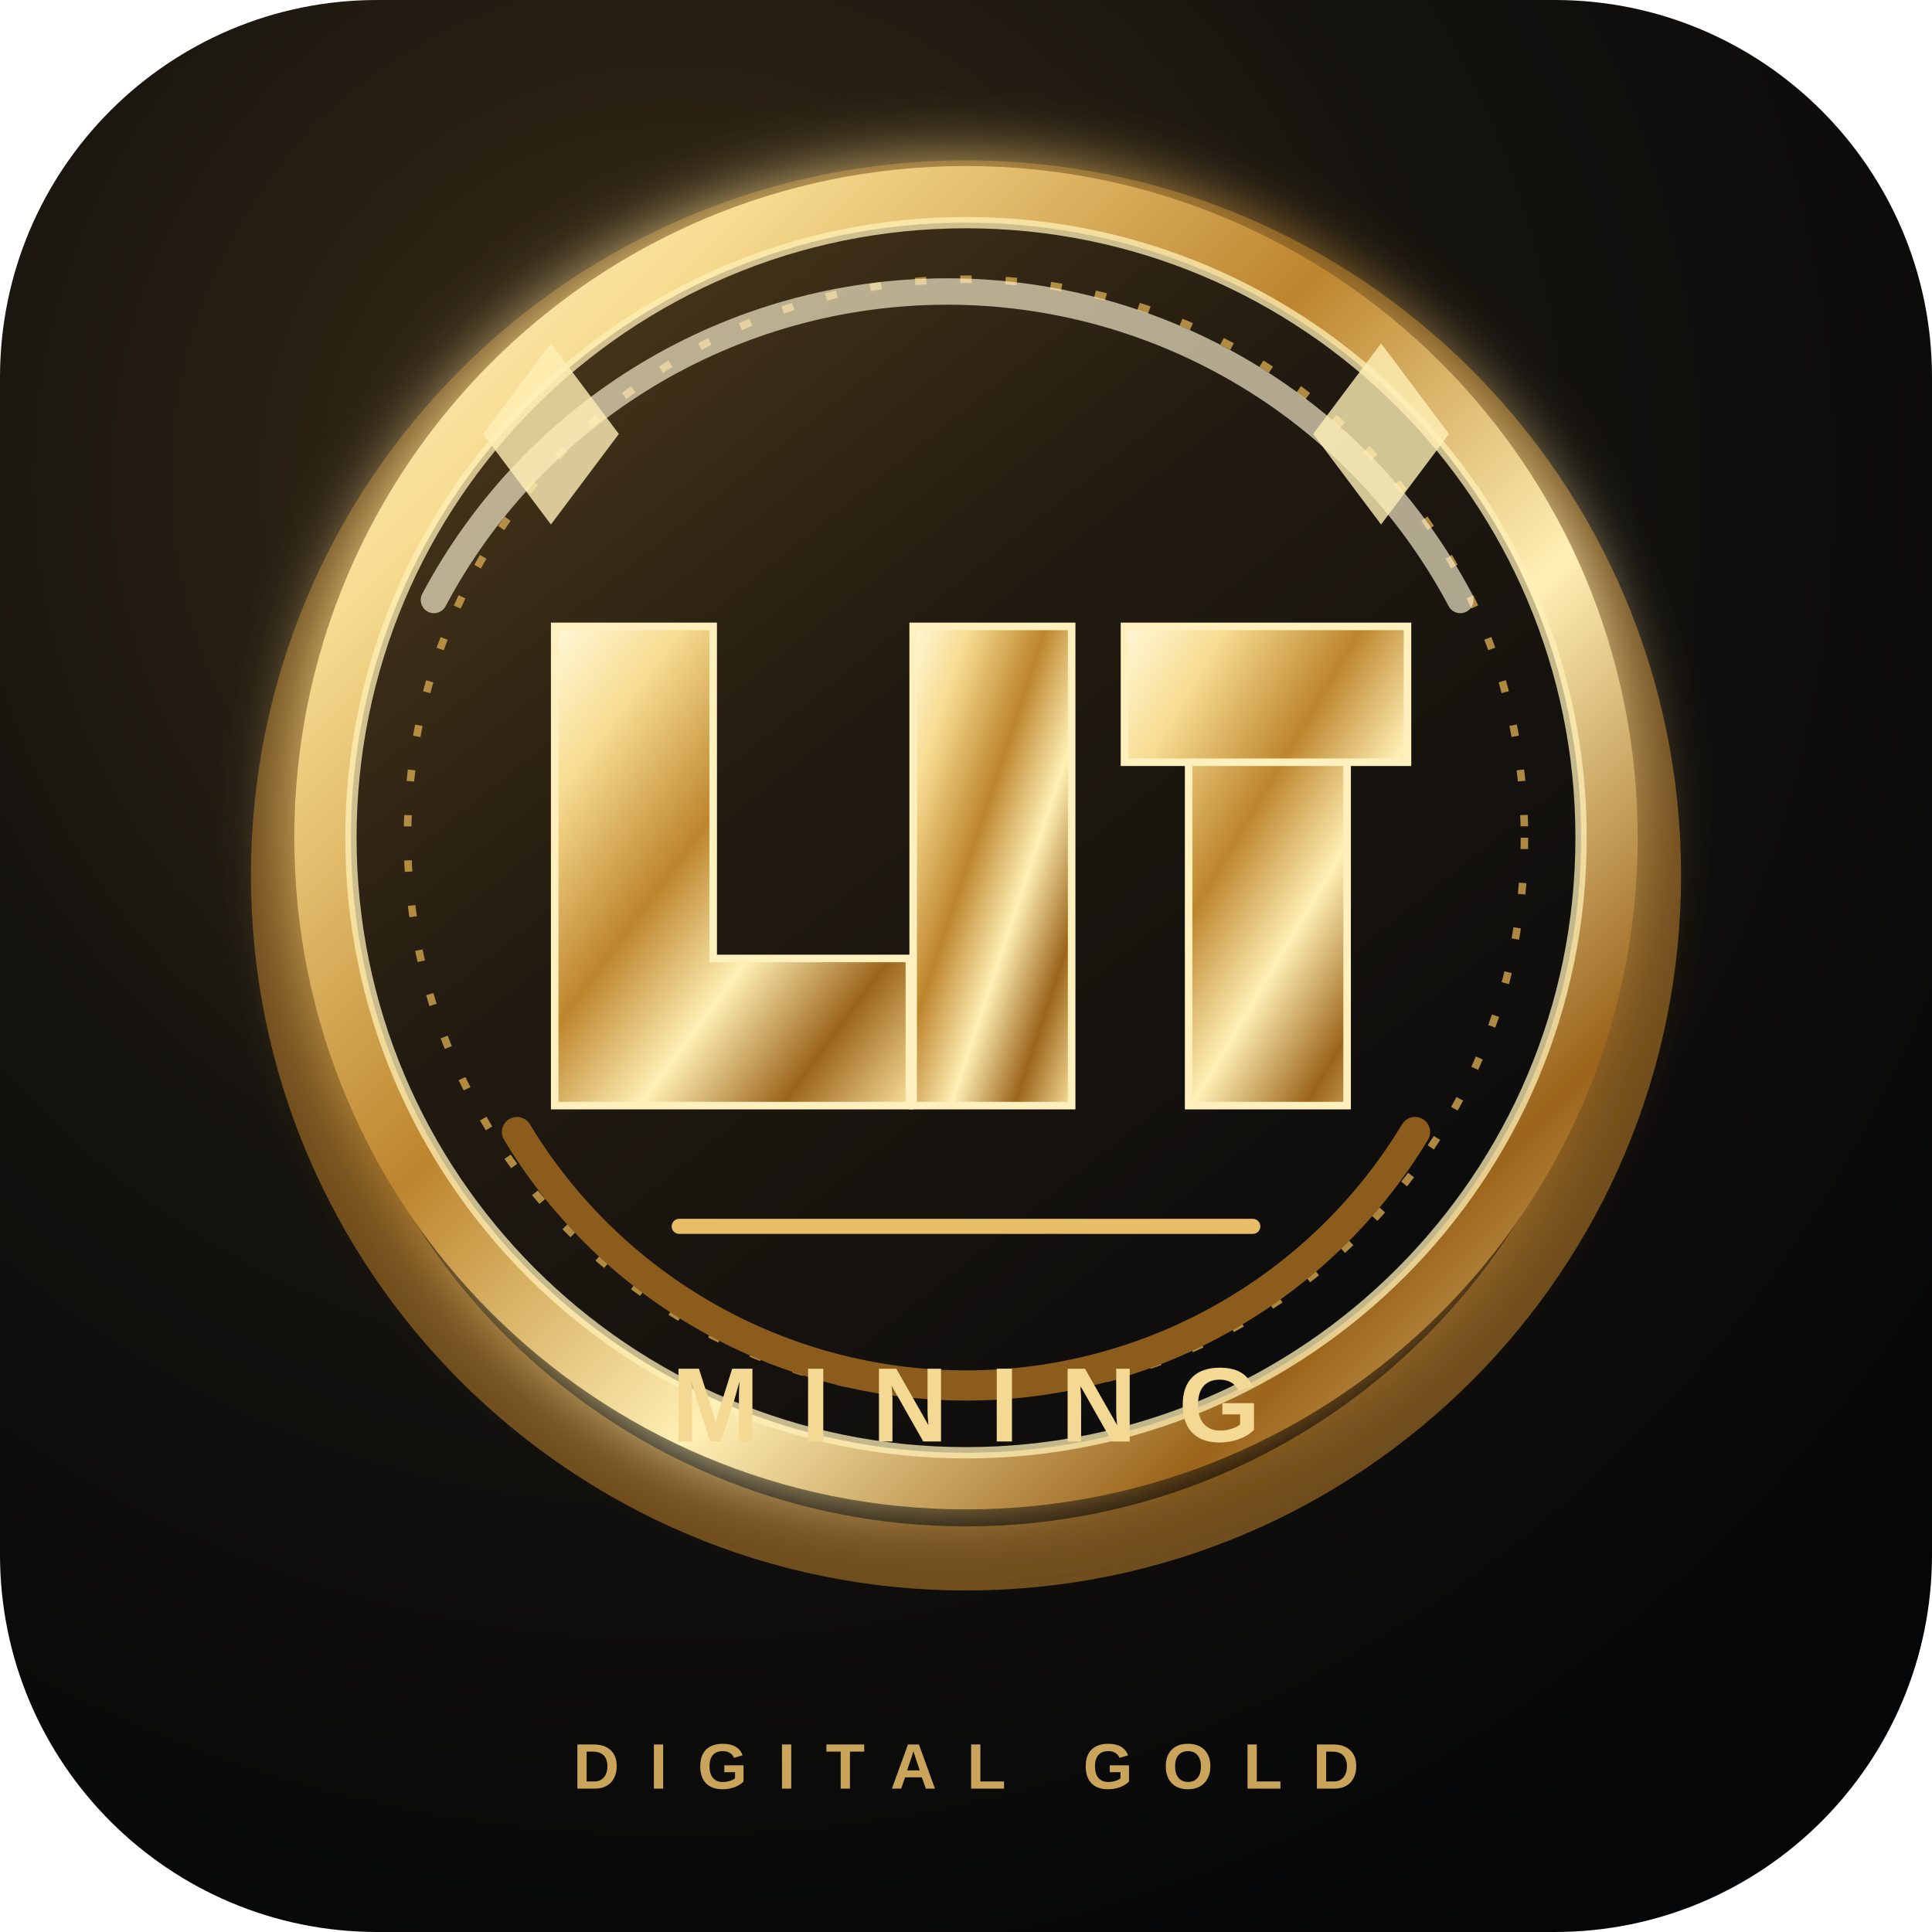
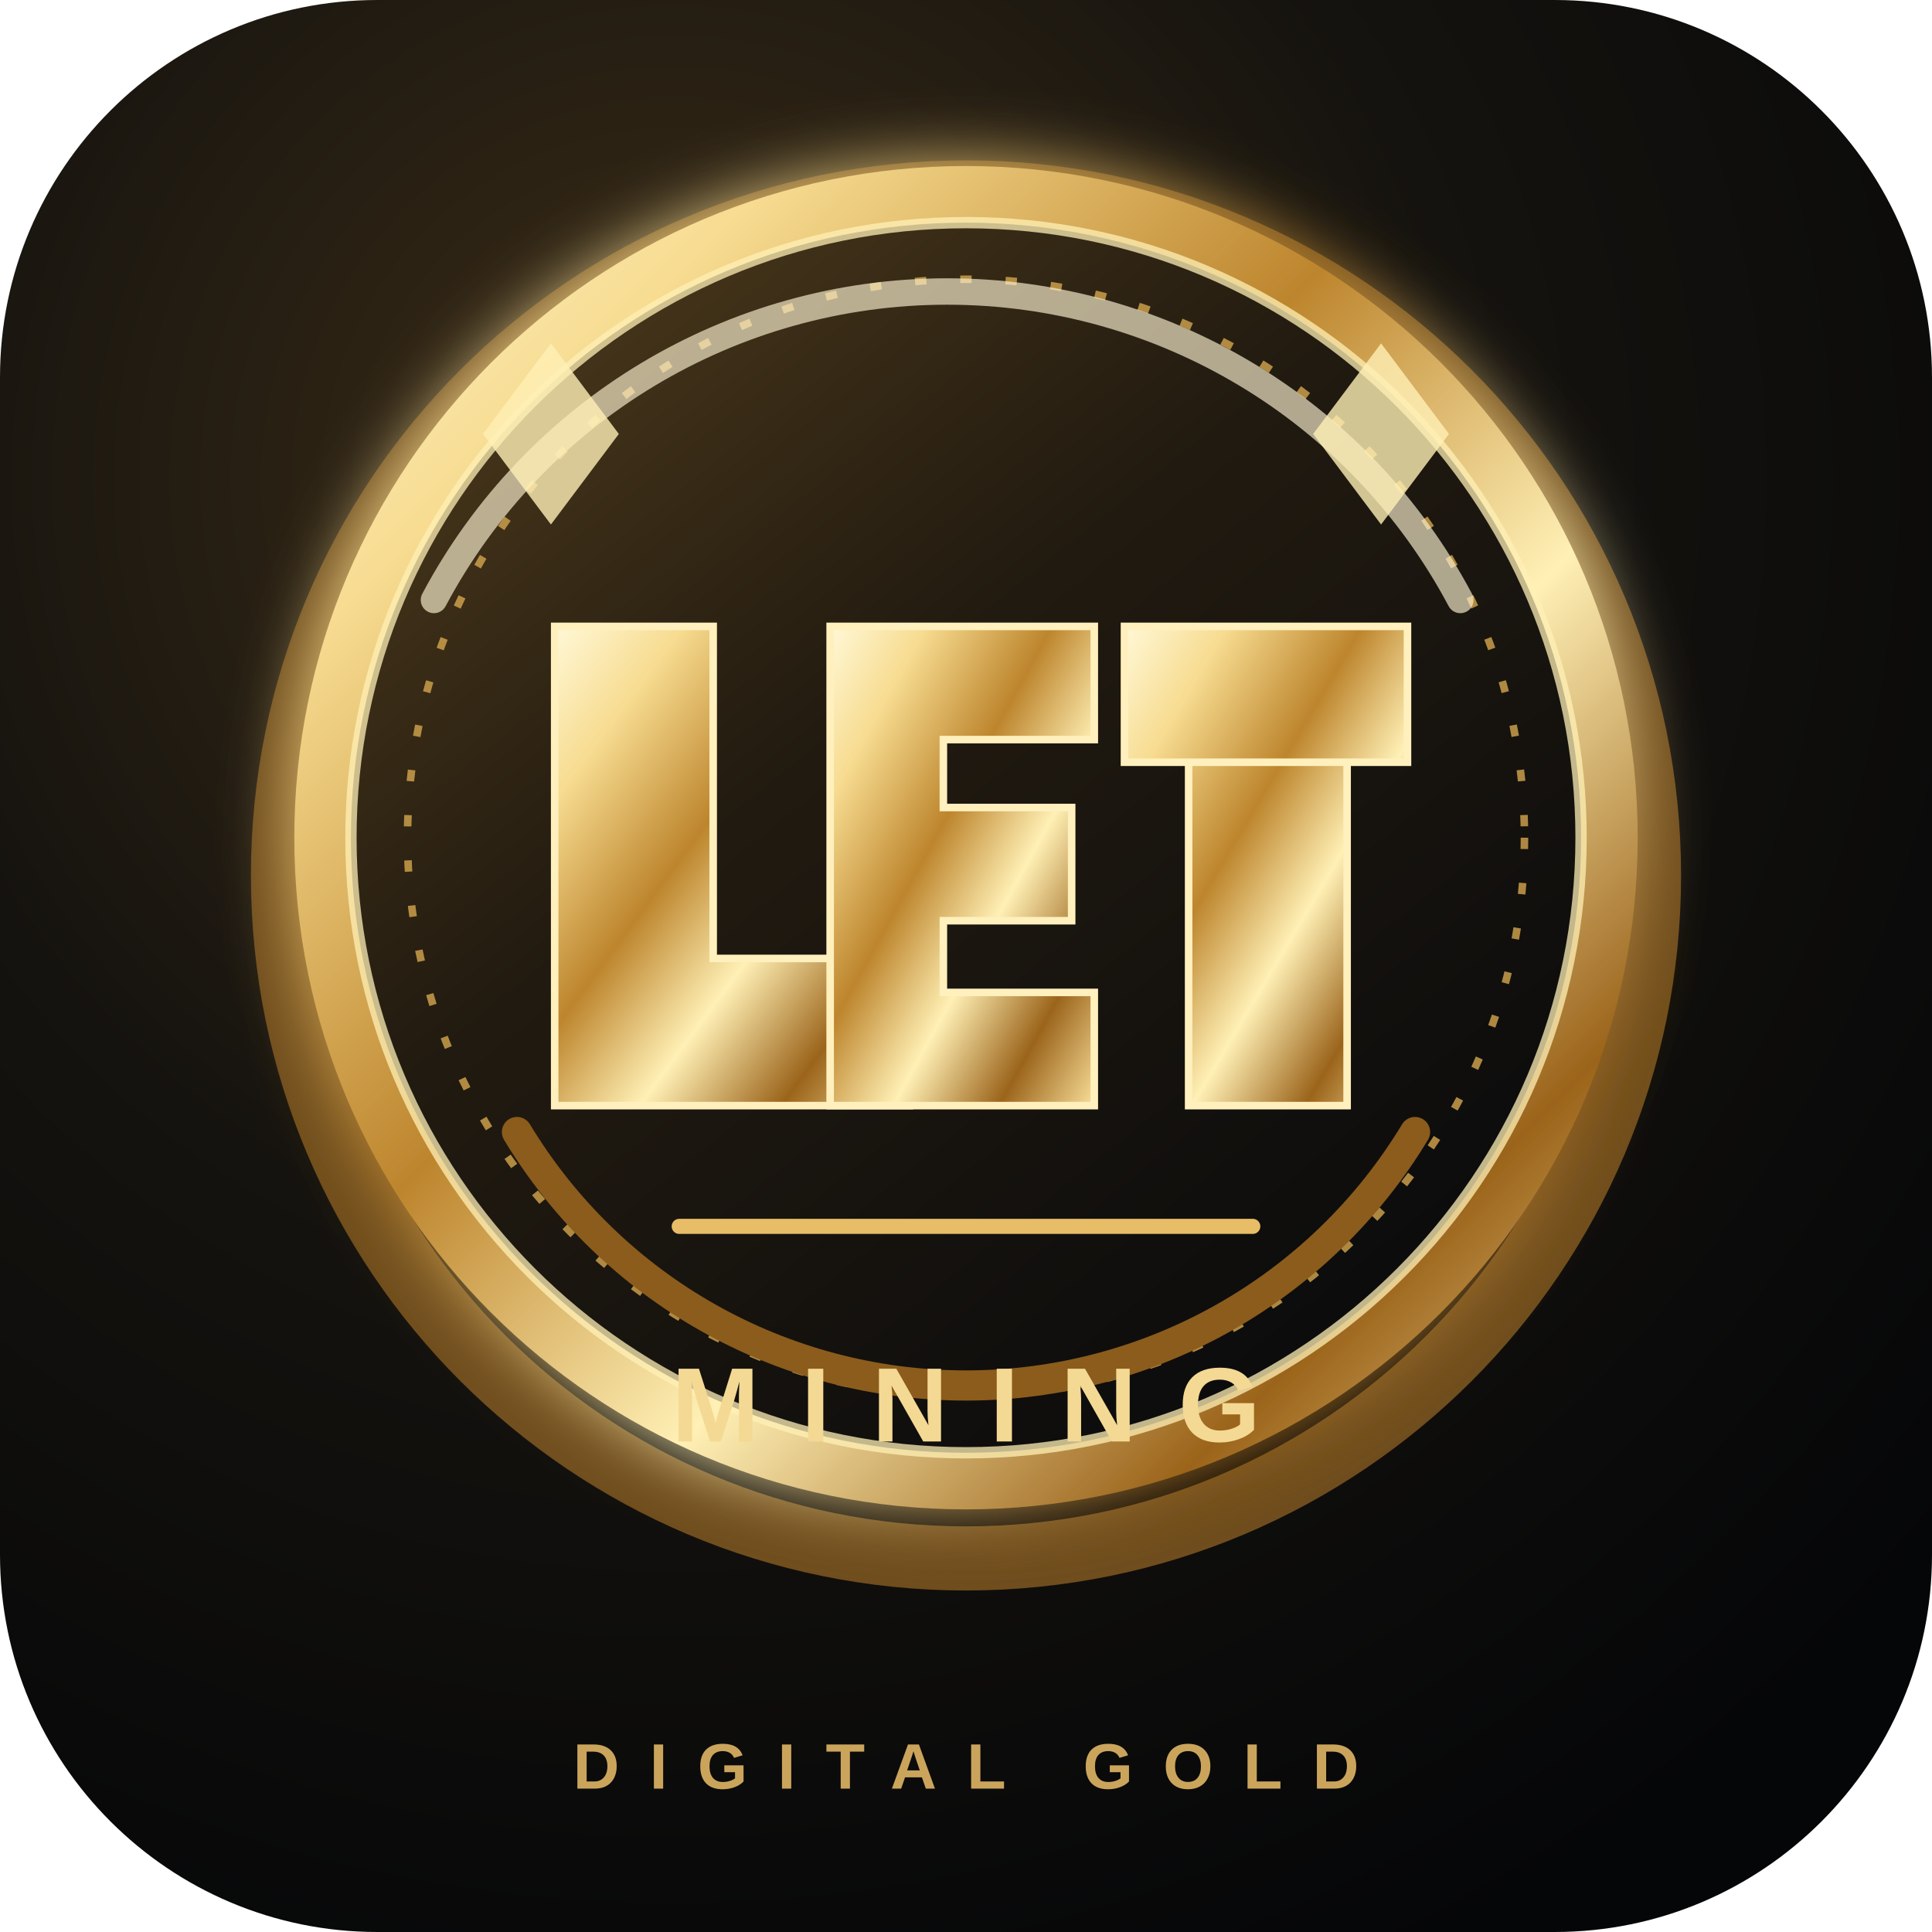
<svg xmlns="http://www.w3.org/2000/svg" viewBox="0 0 512 512">
  <defs>
    <radialGradient id="bg" cx="35%" cy="25%" r="85%">
      <stop stop-color="#3c2d17" />
      <stop offset=".48" stop-color="#15130f" />
      <stop offset="1" stop-color="#050608" />
    </radialGradient>
    <linearGradient id="metal" x1="0" y1="0" x2="1" y2="1">
      <stop stop-color="#fff8d7" />
      <stop offset=".18" stop-color="#f7dc91" />
      <stop offset=".42" stop-color="#bd852d" />
      <stop offset=".62" stop-color="#fff0b5" />
      <stop offset=".82" stop-color="#9b641b" />
      <stop offset="1" stop-color="#f9df99" />
    </linearGradient>
    <linearGradient id="face" x1="0" y1="0" x2=".8" y2="1">
      <stop stop-color="#55401e" />
      <stop offset=".45" stop-color="#211a10" />
      <stop offset="1" stop-color="#090a0c" />
    </linearGradient>
    <filter id="shadow" x="-40%" y="-40%" width="180%" height="180%">
      <feGaussianBlur stdDeviation="9" result="b" />
      <feMerge>
        <feMergeNode in="b" />
        <feMergeNode in="SourceGraphic" />
      </feMerge>
    </filter>
  </defs>
  <rect width="512" height="512" rx="100" fill="url(#bg)" />
  <circle cx="256" cy="232" r="181" fill="#0008" stroke="#6f4d1d" stroke-width="17" />
  <circle cx="256" cy="222" r="178" fill="url(#metal)" filter="url(#shadow)" />
  <circle cx="256" cy="222" r="163" fill="url(#face)" stroke="#fff0b5" stroke-opacity=".75" stroke-width="3" />
  <circle cx="256" cy="222" r="148" fill="none" stroke="#d5a64e" stroke-width="2" stroke-dasharray="3 9" opacity=".8" />
  <path d="M115 159A154 154 0 0 1 387 159" fill="none" stroke="#fff5d2" stroke-width="7" stroke-linecap="round" opacity=".65" />
  <path d="M137 300A139 139 0 0 0 375 300" fill="none" stroke="#8b5c1c" stroke-width="8" stroke-linecap="round" />
  <path d="M147 293V166h42v88h52v39z" fill="url(#metal)" stroke="#fff0bd" stroke-width="2" />
-   <path d="M242 293V166h42v127z" fill="url(#metal)" stroke="#fff0bd" stroke-width="2" />
+   <path d="M220 166h70v30h-40v18h34v30h-34v19h40v30h-70z" fill="url(#metal)" stroke="#fff0bd" stroke-width="2" />
  <path d="M298 166h75v36h-75zM315 202h42v91h-42z" fill="url(#metal)" stroke="#fff0bd" stroke-width="2" />
  <path d="M128 115l18-24 18 24-18 24zM348 115l18-24 18 24-18 24z" fill="#fff0b5" opacity=".8" />
  <path d="M180 325h152" stroke="#e8bd68" stroke-width="4" stroke-linecap="round" />
  <text x="256" y="382" text-anchor="middle" font-family="Arial,sans-serif" font-size="28" font-weight="900" letter-spacing="11" fill="#f4d994">MINING</text>
  <path d="M90 430h332" stroke="url(#metal)" stroke-width="3" opacity=".65" />
  <text x="256" y="474" text-anchor="middle" font-family="Arial,sans-serif" font-size="17" font-weight="700" letter-spacing="8" fill="#cba45c">DIGITAL GOLD</text>
</svg>
